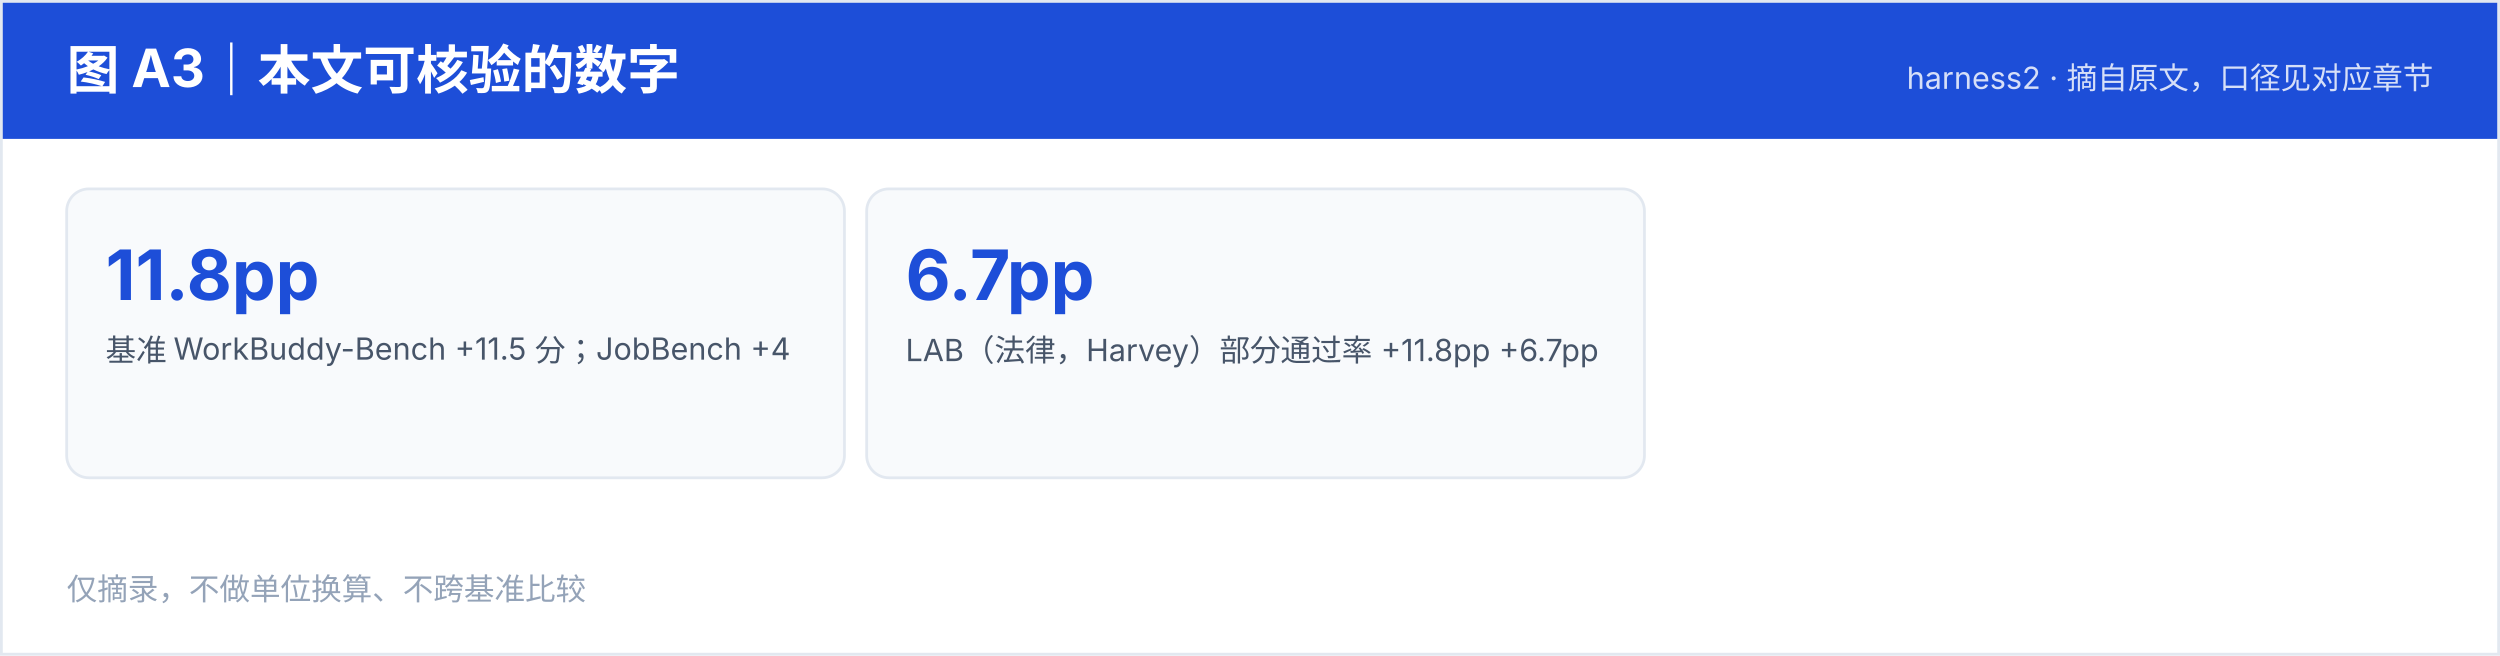
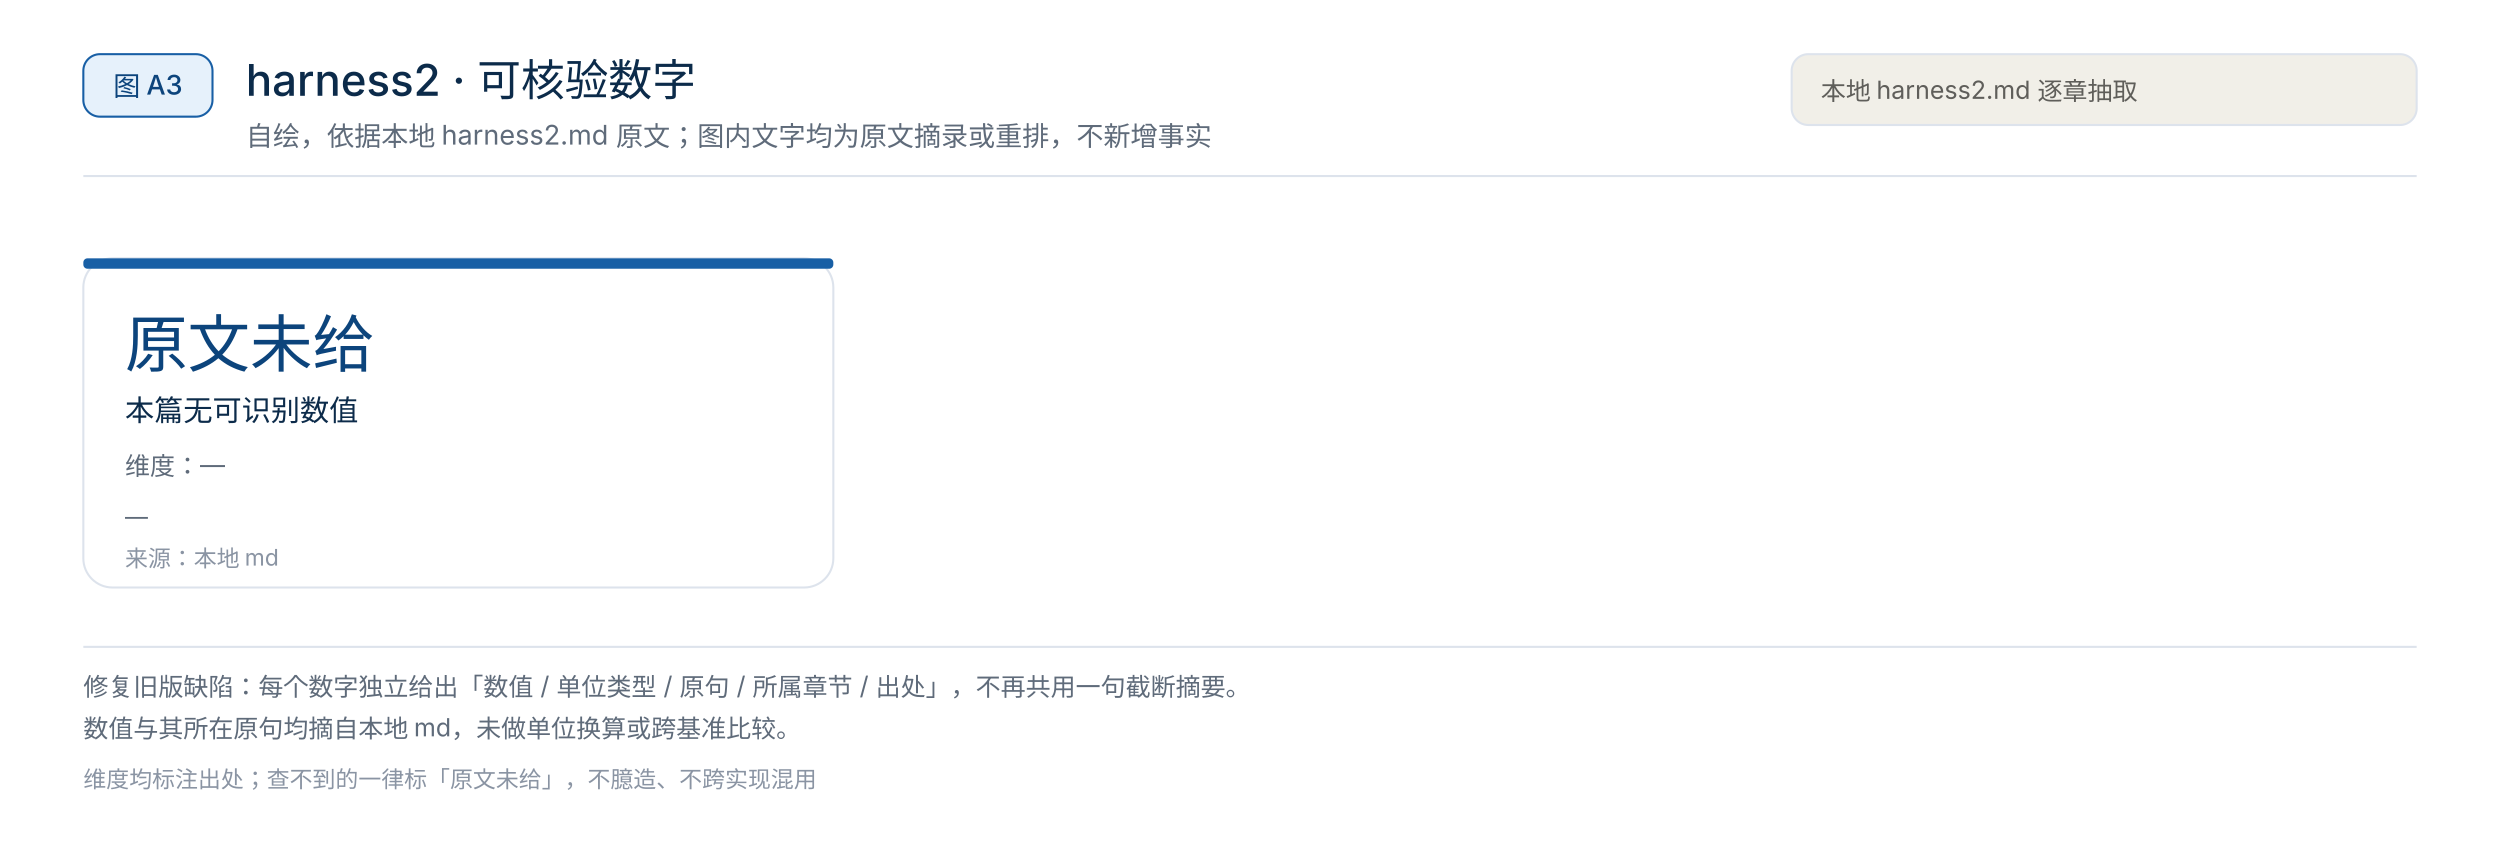
- <svg xmlns="http://www.w3.org/2000/svg" viewBox="0 0 900 236" width="900" height="236" font-family="PingFang SC, -apple-system, BlinkMacSystemFont, Microsoft YaHei, sans-serif">
-   <rect width="900" height="236" fill="#ffffff" />
-   <rect x="0" y="0" width="900" height="50" fill="#1d4ed8" />
-   <text x="24" y="32" font-size="19" fill="#ffffff" font-weight="700" text-anchor="start">图 A3｜本文可核验的数字</text>
-   <text x="876" y="32" font-size="11" fill="#ffffff" font-weight="400" text-anchor="end" opacity="0.82">harness2 · 摘自原文，口径见对应章节</text>
-   <rect x="24" y="68" width="280" height="104" rx="8" fill="#f8fafc" stroke="#e2e8f0" />
-   <text x="38" y="108" font-size="25" fill="#1d4ed8" font-weight="700" text-anchor="start">11.8pp</text>
-   <text x="38" y="130" font-size="11" fill="#475569" font-weight="400" text-anchor="start">基准 WorkBuddy-Bench +11.5 分；JobBench +4</text>
-   <rect x="312" y="68" width="280" height="104" rx="8" fill="#f8fafc" stroke="#e2e8f0" />
-   <text x="326" y="108" font-size="25" fill="#1d4ed8" font-weight="700" text-anchor="start">6.7pp</text>
-   <text x="326" y="130" font-size="11" fill="#475569" font-weight="400" text-anchor="start">LAB（法律，Harvey）部分通过率 +11.8pp +6.7pp</text>
-   <text x="24" y="216" font-size="11" fill="#94a3b8" font-weight="400" text-anchor="start">仅摘录，不做单位换算、不跨基准比较</text>
-   <rect x="0.5" y="0.5" width="899" height="235" fill="none" stroke="#e2e8f0" />
+ <svg xmlns="http://www.w3.org/2000/svg" width="1200" height="408" viewBox="0 0 1200 408" role="img">
+   <defs>
+     <marker id="arrow" viewBox="0 0 10 10" refX="8" refY="5" markerWidth="6" markerHeight="6" orient="auto-start-reverse">
+       <path d="M2 1L8 5L2 9" fill="none" stroke="#185FA5" stroke-width="1.6" stroke-linecap="round" stroke-linejoin="round" />
+     </marker>
+   </defs>
+   <rect x="0" y="0" width="1200" height="408" rx="0" fill="#FFFFFF" stroke="#FFFFFF" stroke-width="1" />
+   <text x="118" y="46" font-family="-apple-system,BlinkMacSystemFont,'PingFang SC','Microsoft YaHei',sans-serif" font-size="21" font-weight="500" fill="#0C2B4A" text-anchor="start">harness2 · 可核验数字</text>
+   <text x="118" y="70" font-family="-apple-system,BlinkMacSystemFont,'PingFang SC','Microsoft YaHei',sans-serif" font-size="13" font-weight="400" fill="#5F6B7A" text-anchor="start">自绘，依据本地 harness2.md 原文；图内文字均为原文摘录或重排，不新增事实</text>
+   <rect x="40" y="84" width="1120" height="1" rx="0" fill="#DDE3EC" stroke="#DDE3EC" stroke-width="0" />
+   <rect x="860" y="26" width="300" height="34" rx="8" fill="#F1EFE8" stroke="#DDE3EC" stroke-width="1" />
+   <text x="874" y="48" font-family="-apple-system,BlinkMacSystemFont,'PingFang SC','Microsoft YaHei',sans-serif" font-size="12" font-weight="400" fill="#5F5E5A" text-anchor="start">本地 harness2.md 逐章抽取</text>
+   <rect x="40" y="26" width="62" height="30" rx="8" fill="#E6F1FB" stroke="#185FA5" stroke-width="1" />
+   <text x="71" y="46" font-family="-apple-system,BlinkMacSystemFont,'PingFang SC','Microsoft YaHei',sans-serif" font-size="13" font-weight="500" fill="#0C447C" text-anchor="middle">图 A3</text>
+   <rect x="40" y="124" width="360" height="158" rx="14" fill="#FFFFFF" stroke="#DDE3EC" stroke-width="1" />
+   <rect x="40" y="124" width="360" height="5" rx="2" fill="#185FA5" stroke="#185FA5" stroke-width="0" />
+   <text x="60" y="176" font-family="-apple-system,BlinkMacSystemFont,'PingFang SC','Microsoft YaHei',sans-serif" font-size="30" font-weight="500" fill="#0C447C" text-anchor="start">原文未给</text>
+   <text x="60" y="202" font-family="-apple-system,BlinkMacSystemFont,'PingFang SC','Microsoft YaHei',sans-serif" font-size="14" font-weight="500" fill="#0C2B4A" text-anchor="start">本篇无可识别数值</text>
+   <text x="60" y="228" font-family="-apple-system,BlinkMacSystemFont,'PingFang SC','Microsoft YaHei',sans-serif" font-size="12" font-weight="400" fill="#5F6B7A" text-anchor="start">维度：—</text>
+   <text x="60" y="252" font-family="-apple-system,BlinkMacSystemFont,'PingFang SC','Microsoft YaHei',sans-serif" font-size="11" font-weight="400" fill="#5F6B7A" text-anchor="start">—</text>
+   <text x="60" y="272" font-family="-apple-system,BlinkMacSystemFont,'PingFang SC','Microsoft YaHei',sans-serif" font-size="11" font-weight="400" fill="#8A94A3" text-anchor="start">来源：本地 md</text>
+   <rect x="40" y="310" width="1120" height="1" rx="0" fill="#DDE3EC" stroke="#DDE3EC" stroke-width="0" />
+   <text x="40" y="334" font-family="-apple-system,BlinkMacSystemFont,'PingFang SC','Microsoft YaHei',sans-serif" font-size="12" font-weight="400" fill="#5F6B7A" text-anchor="start">修复旧版缺陷：每个数字独立给出「数值 / 单位类型 / 原句 / 所属章节 / 出处」，不再共用一句截断摘要。</text>
+   <text x="40" y="354" font-family="-apple-system,BlinkMacSystemFont,'PingFang SC','Microsoft YaHei',sans-serif" font-size="12" font-weight="400" fill="#5F6B7A" text-anchor="start">数值与其所在原句均摘自本地 md，未做单位换算或跨基准比较。</text>
+   <text x="40" y="378" font-family="-apple-system,BlinkMacSystemFont,'PingFang SC','Microsoft YaHei',sans-serif" font-size="11" font-weight="400" fill="#8A94A3" text-anchor="start">维度均标注出处；查不到的一律标「原文未给」，不臆造、不跨实现混用</text>
</svg>
